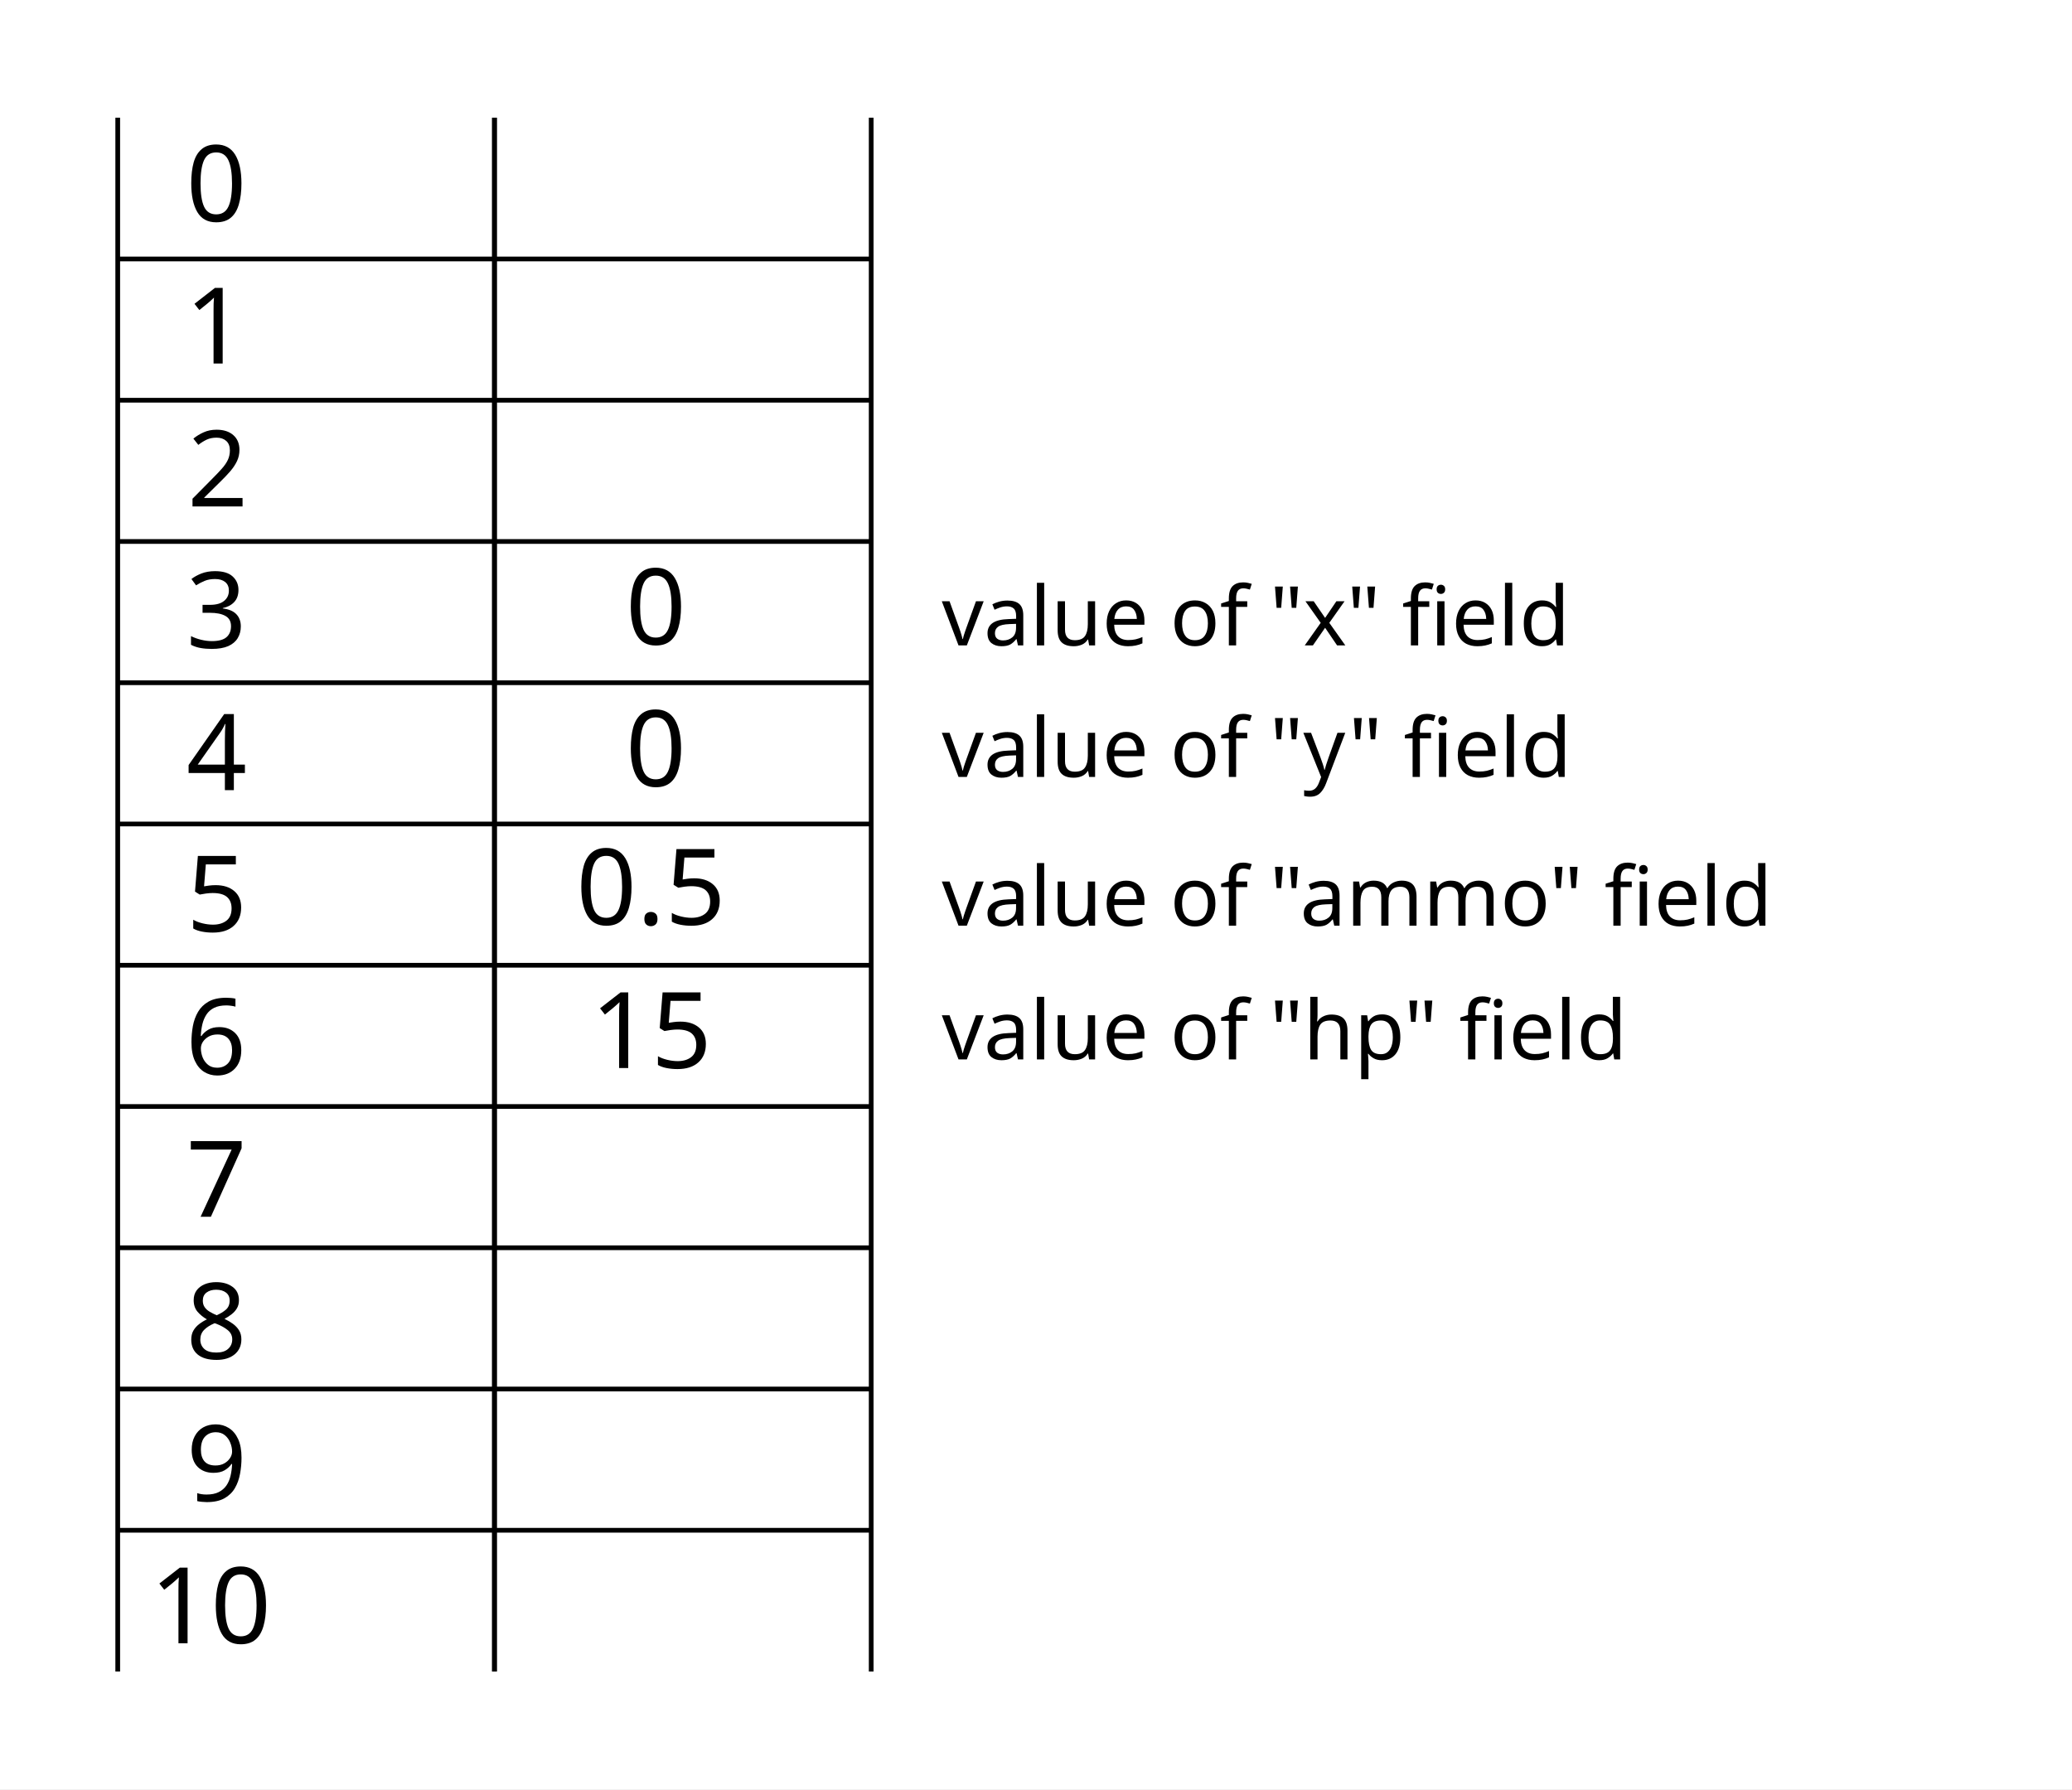
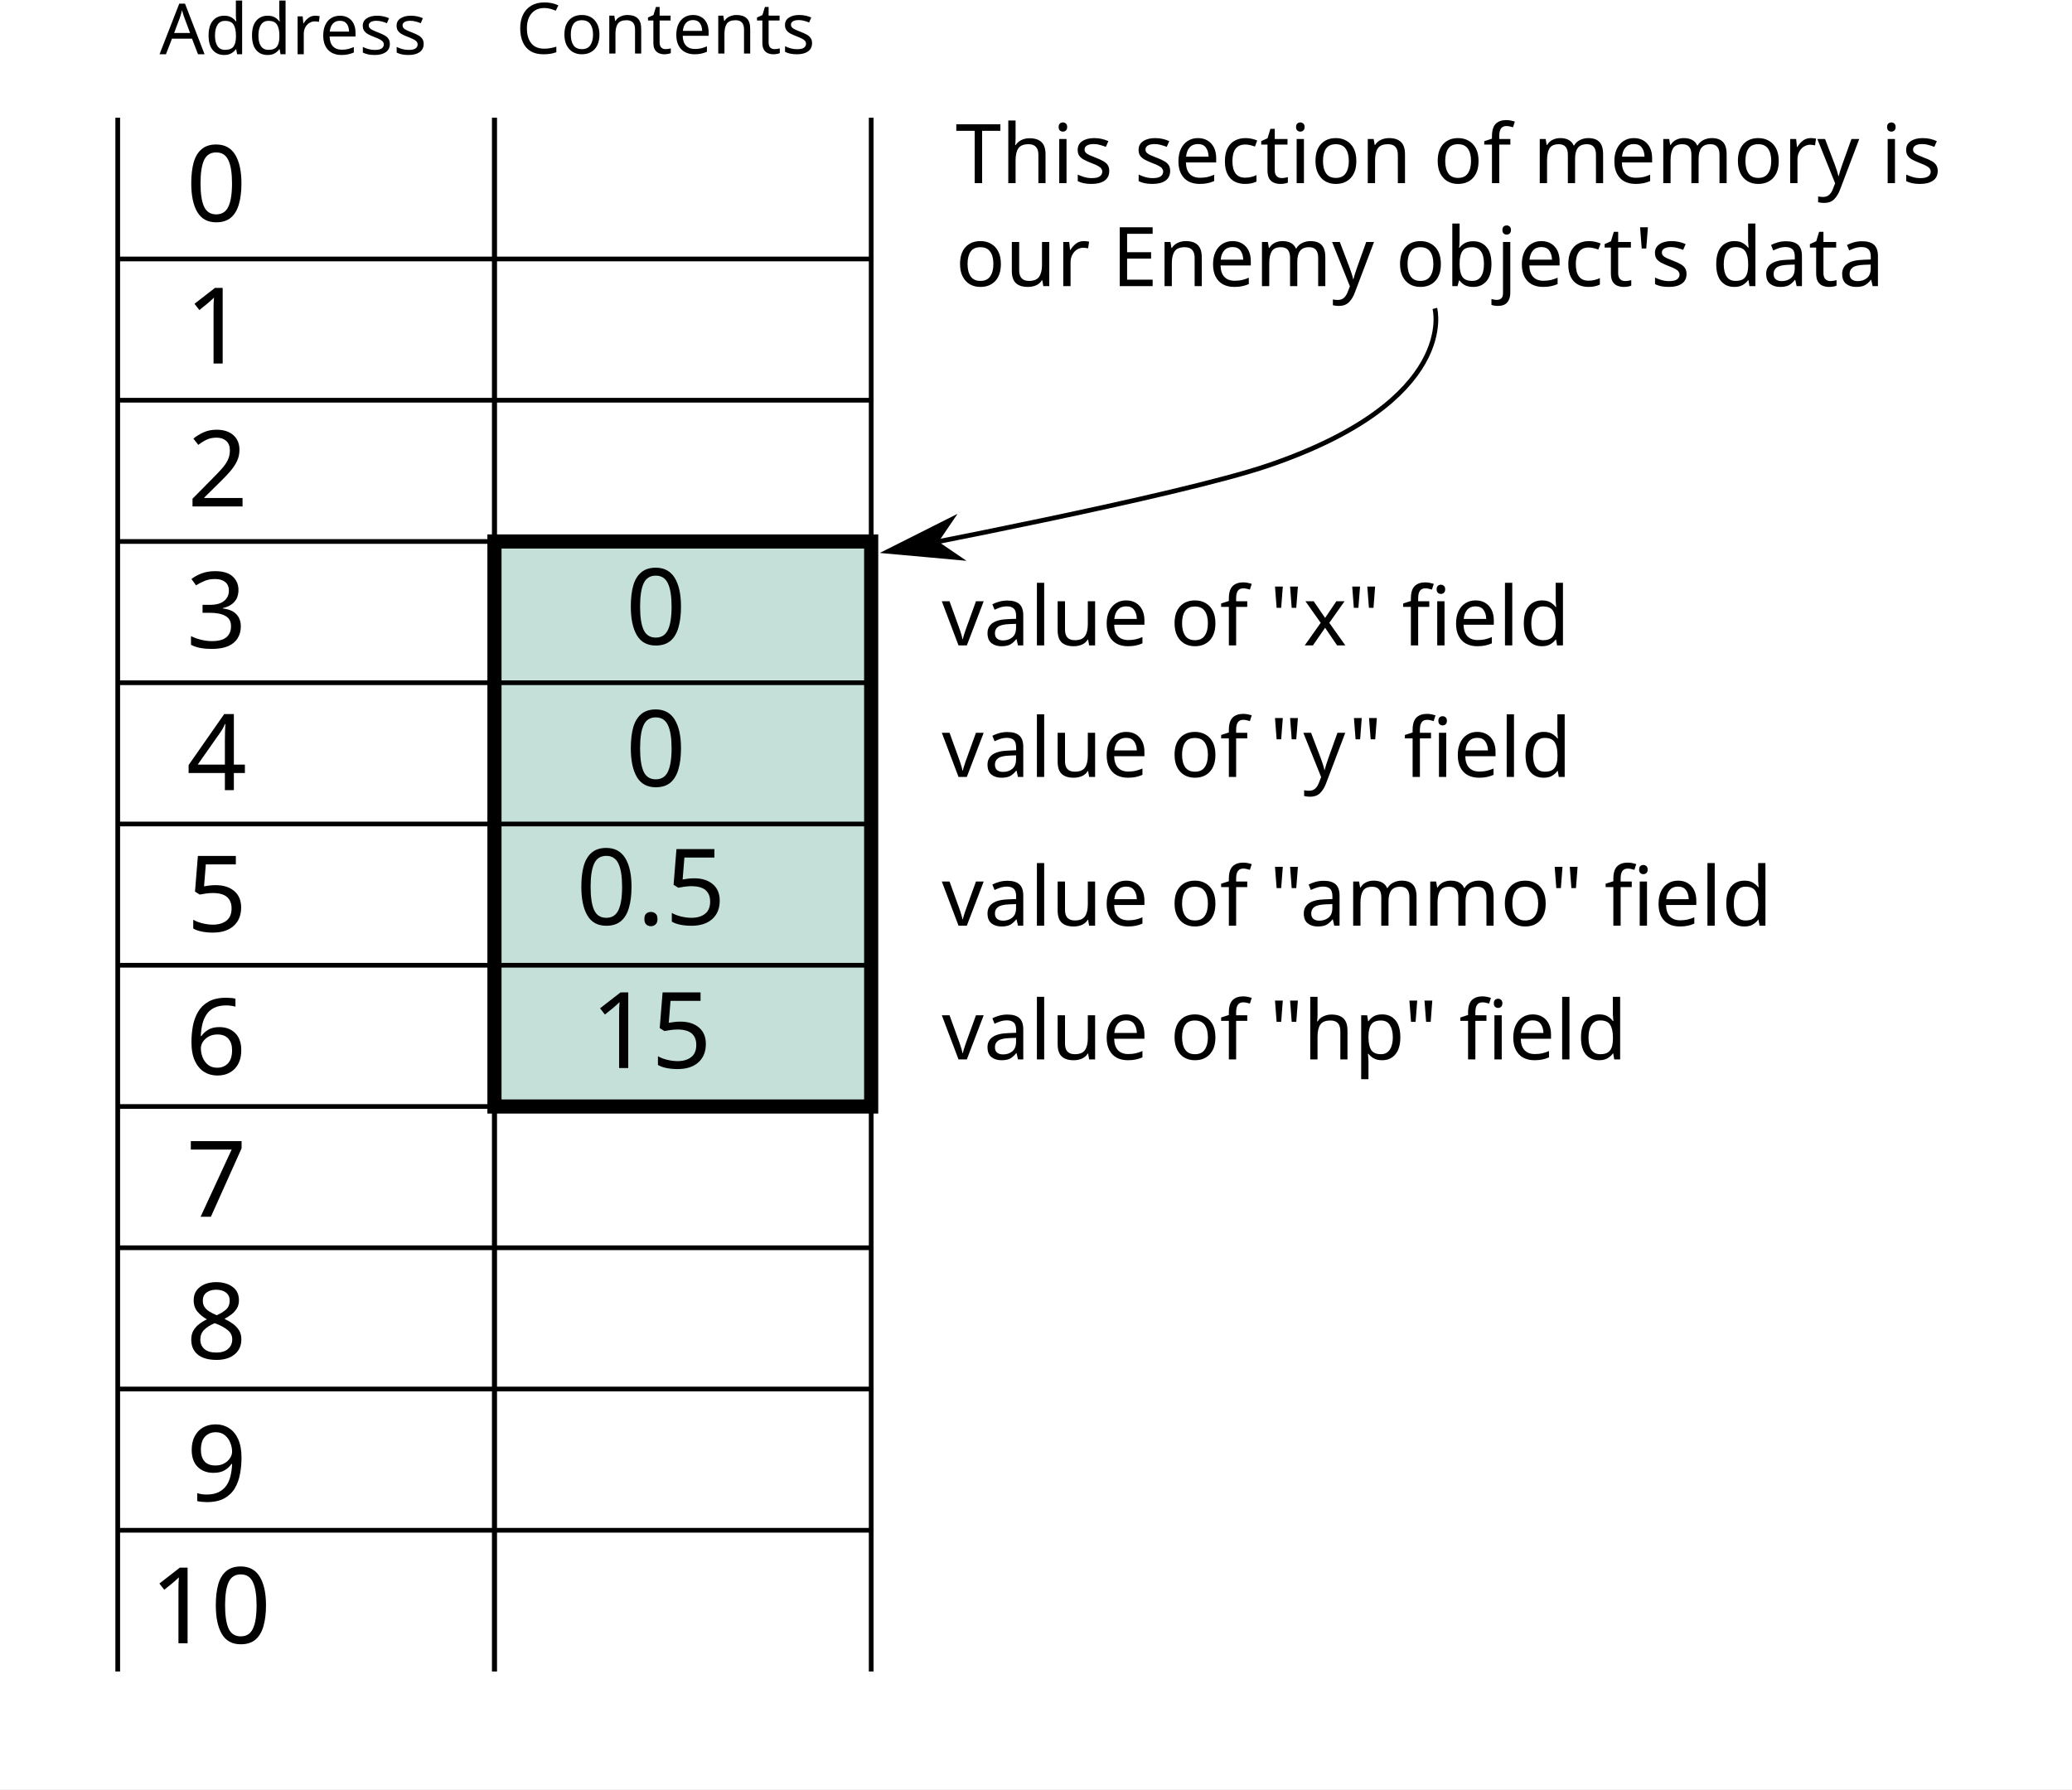
<svg xmlns="http://www.w3.org/2000/svg" width="124.178mm" height="107.244mm" viewBox="0 0 440 380" id="svg2" version="1.1">
-   <defs id="defs4" />
+   <defs id="defs4">
+     <marker orient="auto" refY="0.0" refX="0.0" id="Arrow1Lend" style="overflow:visible;">
+       <path id="path5136" d="M 0.0,0.0 L 5.0,-5.0 L -12.5,0.0 L 5.0,5.0 L 0.0,0.0 z " style="fill-rule:evenodd;stroke:#000000;stroke-width:1pt;stroke-opacity:1;fill:#000000;fill-opacity:1" transform="scale(0.8) rotate(180) translate(12.5,0)" />
+     </marker>
+   </defs>
  <g id="layer1" transform="translate(65,-47.36225)">
    <rect style="opacity:1;fill:#ffffff;fill-opacity:1;stroke:none;stroke-width:2.425;stroke-miterlimit:10;stroke-dasharray:none;stroke-opacity:1" id="rect4155" width="440" height="380" x="-65" y="47.362" />
    <path style="fill:none;fill-rule:evenodd;stroke:#000000;stroke-width:1px;stroke-linecap:butt;stroke-linejoin:miter;stroke-opacity:1" d="M 40,72.362 40,402.362" id="path4153" />
    <path style="fill:none;fill-rule:evenodd;stroke:#000000;stroke-width:1px;stroke-linecap:butt;stroke-linejoin:miter;stroke-opacity:1" d="m 40,102.362 80,0" id="path4184" />
    <path style="fill:none;fill-rule:evenodd;stroke:#000000;stroke-width:1px;stroke-linecap:butt;stroke-linejoin:miter;stroke-opacity:1" d="M 120,72.362 120,402.362" id="path4186" />
+     <rect style="opacity:1;fill:#c4e0d9;fill-opacity:1;stroke:#000000;stroke-width:3;stroke-miterlimit:4;stroke-dasharray:none;stroke-opacity:1" id="rect4316" width="80" height="120" x="40" y="162.362" />
    <path style="fill:none;fill-rule:evenodd;stroke:#000000;stroke-width:1px;stroke-linecap:butt;stroke-linejoin:miter;stroke-opacity:1" d="m 40,192.362 80,0" id="path4184-3" />
    <path style="fill:none;fill-rule:evenodd;stroke:#000000;stroke-width:1px;stroke-linecap:butt;stroke-linejoin:miter;stroke-opacity:1" d="m 40,342.362 80,0" id="path4184-8" />
    <path style="fill:none;fill-rule:evenodd;stroke:#000000;stroke-width:1px;stroke-linecap:butt;stroke-linejoin:miter;stroke-opacity:1" d="m 40,312.362 80,0" id="path4184-6" />
    <path style="fill:none;fill-rule:evenodd;stroke:#000000;stroke-width:1px;stroke-linecap:butt;stroke-linejoin:miter;stroke-opacity:1" d="m 40,282.362 80,0" id="path4184-0" />
    <path style="fill:none;fill-rule:evenodd;stroke:#000000;stroke-width:1px;stroke-linecap:butt;stroke-linejoin:miter;stroke-opacity:1" d="m 40,132.362 80,0" id="path4184-4" />
    <path style="fill:none;fill-rule:evenodd;stroke:#000000;stroke-width:1px;stroke-linecap:butt;stroke-linejoin:miter;stroke-opacity:1" d="m 40,222.362 80,0" id="path4184-8-8" />
    <path style="fill:none;fill-rule:evenodd;stroke:#000000;stroke-width:1px;stroke-linecap:butt;stroke-linejoin:miter;stroke-opacity:1" d="m 40,372.362 80,0" id="path4184-8-88" />
    <path style="fill:none;fill-rule:evenodd;stroke:#000000;stroke-width:1px;stroke-linecap:butt;stroke-linejoin:miter;stroke-opacity:1" d="m 40,162.362 80,0" id="path4184-4-9" />
    <path style="fill:none;fill-rule:evenodd;stroke:#000000;stroke-width:1px;stroke-linecap:butt;stroke-linejoin:miter;stroke-opacity:1" d="m 40,252.362 80,0" id="path4184-8-8-7" />
    <text xml:space="preserve" style="font-style:normal;font-weight:normal;font-size:22.5px;line-height:125%;font-family:sans-serif;text-align:start;letter-spacing:0px;word-spacing:0px;writing-mode:lr-tb;text-anchor:start;fill:#000000;fill-opacity:1;stroke:none;stroke-width:1px;stroke-linecap:butt;stroke-linejoin:miter;stroke-opacity:1" x="60.427" y="274.197" id="text4286">
      <tspan id="tspan4288" x="60.427" y="274.197">15</tspan>
    </text>
    <text xml:space="preserve" style="font-style:normal;font-weight:normal;font-size:22.5px;line-height:125%;font-family:sans-serif;text-align:start;letter-spacing:0px;word-spacing:0px;writing-mode:lr-tb;text-anchor:start;fill:#000000;fill-opacity:1;stroke:none;stroke-width:1px;stroke-linecap:butt;stroke-linejoin:miter;stroke-opacity:1" x="67.848" y="184.241" id="text4290">
      <tspan id="tspan4292" x="67.848" y="184.241">0</tspan>
    </text>
    <text xml:space="preserve" style="font-style:normal;font-weight:normal;font-size:22.5px;line-height:125%;font-family:sans-serif;text-align:start;letter-spacing:0px;word-spacing:0px;writing-mode:lr-tb;text-anchor:start;fill:#000000;fill-opacity:1;stroke:none;stroke-width:1px;stroke-linecap:butt;stroke-linejoin:miter;stroke-opacity:1" x="67.848" y="214.345" id="text4294">
      <tspan id="tspan4296" x="67.848" y="214.345">0</tspan>
    </text>
    <text xml:space="preserve" style="font-style:normal;font-weight:normal;font-size:22.5px;line-height:125%;font-family:sans-serif;text-align:start;letter-spacing:0px;word-spacing:0px;writing-mode:lr-tb;text-anchor:start;fill:#000000;fill-opacity:1;stroke:none;stroke-width:1px;stroke-linecap:butt;stroke-linejoin:miter;stroke-opacity:1" x="57.339" y="243.76" id="text4298">
      <tspan id="tspan4300" x="57.339" y="243.76">0.5</tspan>
    </text>
    <g transform="translate(-80,2.8926105e-5)" id="g4302-9">
      <path id="path4153-6" d="M 40,72.362 40,402.362" style="fill:none;fill-rule:evenodd;stroke:#000000;stroke-width:1px;stroke-linecap:butt;stroke-linejoin:miter;stroke-opacity:1" />
      <path id="path4184-43" d="m 40,102.362 80,0" style="fill:none;fill-rule:evenodd;stroke:#000000;stroke-width:1px;stroke-linecap:butt;stroke-linejoin:miter;stroke-opacity:1" />
      <path id="path4186-3" d="M 120,72.362 120,402.362" style="fill:none;fill-rule:evenodd;stroke:#000000;stroke-width:1px;stroke-linecap:butt;stroke-linejoin:miter;stroke-opacity:1" />
      <path id="path4184-3-3" d="m 40,192.362 80,0" style="fill:none;fill-rule:evenodd;stroke:#000000;stroke-width:1px;stroke-linecap:butt;stroke-linejoin:miter;stroke-opacity:1" />
      <path id="path4184-8-86" d="m 40,342.362 80,0" style="fill:none;fill-rule:evenodd;stroke:#000000;stroke-width:1px;stroke-linecap:butt;stroke-linejoin:miter;stroke-opacity:1" />
      <path id="path4184-6-0" d="m 40,312.362 80,0" style="fill:none;fill-rule:evenodd;stroke:#000000;stroke-width:1px;stroke-linecap:butt;stroke-linejoin:miter;stroke-opacity:1" />
      <path id="path4184-0-4" d="m 40,282.362 80,0" style="fill:none;fill-rule:evenodd;stroke:#000000;stroke-width:1px;stroke-linecap:butt;stroke-linejoin:miter;stroke-opacity:1" />
      <path id="path4184-4-8" d="m 40,132.362 80,0" style="fill:none;fill-rule:evenodd;stroke:#000000;stroke-width:1px;stroke-linecap:butt;stroke-linejoin:miter;stroke-opacity:1" />
      <path id="path4184-8-8-8" d="m 40,222.362 80,0" style="fill:none;fill-rule:evenodd;stroke:#000000;stroke-width:1px;stroke-linecap:butt;stroke-linejoin:miter;stroke-opacity:1" />
      <path id="path4184-8-88-8" d="m 40,372.362 80,0" style="fill:none;fill-rule:evenodd;stroke:#000000;stroke-width:1px;stroke-linecap:butt;stroke-linejoin:miter;stroke-opacity:1" />
      <path id="path4184-4-9-9" d="m 40,162.362 80,0" style="fill:none;fill-rule:evenodd;stroke:#000000;stroke-width:1px;stroke-linecap:butt;stroke-linejoin:miter;stroke-opacity:1" />
      <path id="path4184-8-8-7-7" d="m 40,252.362 80,0" style="fill:none;fill-rule:evenodd;stroke:#000000;stroke-width:1px;stroke-linecap:butt;stroke-linejoin:miter;stroke-opacity:1" />
    </g>
    <text xml:space="preserve" style="font-style:normal;font-weight:normal;font-size:22.5px;line-height:125%;font-family:sans-serif;text-align:start;letter-spacing:0px;word-spacing:0px;writing-mode:lr-tb;text-anchor:start;fill:#000000;fill-opacity:1;stroke:none;stroke-width:1px;stroke-linecap:butt;stroke-linejoin:miter;stroke-opacity:1" x="-25.496" y="94.362" id="text4207">
      <tspan id="tspan4209" x="-25.496" y="94.362">0</tspan>
    </text>
    <text xml:space="preserve" style="font-style:normal;font-weight:normal;font-size:22.5px;line-height:125%;font-family:sans-serif;text-align:start;letter-spacing:0px;word-spacing:0px;writing-mode:lr-tb;text-anchor:start;fill:#000000;fill-opacity:1;stroke:none;stroke-width:1px;stroke-linecap:butt;stroke-linejoin:miter;stroke-opacity:1" x="-25.699" y="124.573" id="text4211">
      <tspan id="tspan4213" x="-25.699" y="124.573">1</tspan>
    </text>
    <text xml:space="preserve" style="font-style:normal;font-weight:normal;font-size:22.5px;line-height:125%;font-family:sans-serif;text-align:start;letter-spacing:0px;word-spacing:0px;writing-mode:lr-tb;text-anchor:start;fill:#000000;fill-opacity:1;stroke:none;stroke-width:1px;stroke-linecap:butt;stroke-linejoin:miter;stroke-opacity:1" x="-25.199" y="154.922" id="text4215">
      <tspan id="tspan4217" x="-25.199" y="154.922">2</tspan>
    </text>
    <text xml:space="preserve" style="font-style:normal;font-weight:normal;font-size:22.5px;line-height:125%;font-family:sans-serif;text-align:start;letter-spacing:0px;word-spacing:0px;writing-mode:lr-tb;text-anchor:start;fill:#000000;fill-opacity:1;stroke:none;stroke-width:1px;stroke-linecap:butt;stroke-linejoin:miter;stroke-opacity:1" x="-25.458" y="184.962" id="text4219">
      <tspan id="tspan4221" x="-25.458" y="184.962">3</tspan>
    </text>
    <text xml:space="preserve" style="font-style:normal;font-weight:normal;font-size:22.5px;line-height:125%;font-family:sans-serif;text-align:start;letter-spacing:0px;word-spacing:0px;writing-mode:lr-tb;text-anchor:start;fill:#000000;fill-opacity:1;stroke:none;stroke-width:1px;stroke-linecap:butt;stroke-linejoin:miter;stroke-opacity:1" x="-25.419" y="215.173" id="text4223">
      <tspan id="tspan4225" x="-25.419" y="215.173">4</tspan>
    </text>
    <text xml:space="preserve" style="font-style:normal;font-weight:normal;font-size:22.5px;line-height:125%;font-family:sans-serif;text-align:start;letter-spacing:0px;word-spacing:0px;writing-mode:lr-tb;text-anchor:start;fill:#000000;fill-opacity:1;stroke:none;stroke-width:1px;stroke-linecap:butt;stroke-linejoin:miter;stroke-opacity:1" x="-25.386" y="245.214" id="text4227">
      <tspan id="tspan4229" x="-25.386" y="245.214">5</tspan>
    </text>
    <text xml:space="preserve" style="font-style:normal;font-weight:normal;font-size:22.5px;line-height:125%;font-family:sans-serif;text-align:start;letter-spacing:0px;word-spacing:0px;writing-mode:lr-tb;text-anchor:start;fill:#000000;fill-opacity:1;stroke:none;stroke-width:1px;stroke-linecap:butt;stroke-linejoin:miter;stroke-opacity:1" x="-25.578" y="275.562" id="text4231">
      <tspan id="tspan4233" x="-25.578" y="275.562">6</tspan>
    </text>
    <text xml:space="preserve" style="font-style:normal;font-weight:normal;font-size:22.5px;line-height:125%;font-family:sans-serif;text-align:start;letter-spacing:0px;word-spacing:0px;writing-mode:lr-tb;text-anchor:start;fill:#000000;fill-opacity:1;stroke:none;stroke-width:1px;stroke-linecap:butt;stroke-linejoin:miter;stroke-opacity:1" x="-25.463" y="305.773" id="text4235">
      <tspan id="tspan4237" x="-25.463" y="305.773">7</tspan>
    </text>
    <text xml:space="preserve" style="font-style:normal;font-weight:normal;font-size:22.5px;line-height:125%;font-family:sans-serif;text-align:start;letter-spacing:0px;word-spacing:0px;writing-mode:lr-tb;text-anchor:start;fill:#000000;fill-opacity:1;stroke:none;stroke-width:1px;stroke-linecap:butt;stroke-linejoin:miter;stroke-opacity:1" x="-25.496" y="335.962" id="text4239">
      <tspan id="tspan4241" x="-25.496" y="335.962">8</tspan>
    </text>
    <text xml:space="preserve" style="font-style:normal;font-weight:normal;font-size:22.5px;line-height:125%;font-family:sans-serif;text-align:start;letter-spacing:0px;word-spacing:0px;writing-mode:lr-tb;text-anchor:start;fill:#000000;fill-opacity:1;stroke:none;stroke-width:1px;stroke-linecap:butt;stroke-linejoin:miter;stroke-opacity:1" x="-25.419" y="366.162" id="text4243">
      <tspan id="tspan4245" x="-25.419" y="366.162">9</tspan>
    </text>
    <text xml:space="preserve" style="font-style:normal;font-weight:normal;font-size:22.5px;line-height:125%;font-family:sans-serif;text-align:start;letter-spacing:0px;word-spacing:0px;writing-mode:lr-tb;text-anchor:start;fill:#000000;fill-opacity:1;stroke:none;stroke-width:1px;stroke-linecap:butt;stroke-linejoin:miter;stroke-opacity:1" x="-33.154" y="396.362" id="text4247">
      <tspan id="tspan4249" x="-33.154" y="396.362">10</tspan>
    </text>
    <text xml:space="preserve" style="font-style:normal;font-weight:normal;font-size:22.5px;line-height:125%;font-family:sans-serif;text-align:start;letter-spacing:0px;word-spacing:0px;writing-mode:lr-tb;text-anchor:start;fill:#000000;fill-opacity:1;stroke:none;stroke-width:1px;stroke-linecap:butt;stroke-linejoin:miter;stroke-opacity:1" x="135" y="184.438" id="text4203">
      <tspan id="tspan4205" x="135" y="184.438" style="font-size:17.5px">value of "x" field</tspan>
    </text>
    <text xml:space="preserve" style="font-style:normal;font-weight:normal;font-size:22.5px;line-height:125%;font-family:sans-serif;text-align:start;letter-spacing:0px;word-spacing:0px;writing-mode:lr-tb;text-anchor:start;fill:#000000;fill-opacity:1;stroke:none;stroke-width:1px;stroke-linecap:butt;stroke-linejoin:miter;stroke-opacity:1" x="135" y="212.362" id="text4208">
      <tspan id="tspan4210" x="135" y="212.362" style="font-size:17.5px">value of "y" field</tspan>
    </text>
    <text xml:space="preserve" style="font-style:normal;font-weight:normal;font-size:22.5px;line-height:125%;font-family:sans-serif;text-align:start;letter-spacing:0px;word-spacing:0px;writing-mode:lr-tb;text-anchor:start;fill:#000000;fill-opacity:1;stroke:none;stroke-width:1px;stroke-linecap:butt;stroke-linejoin:miter;stroke-opacity:1" x="135" y="243.957" id="text4212">
      <tspan id="tspan4214" x="135" y="243.957" style="font-size:17.5px">value of "ammo" field</tspan>
    </text>
    <text xml:space="preserve" style="font-style:normal;font-weight:normal;font-size:22.5px;line-height:125%;font-family:sans-serif;text-align:start;letter-spacing:0px;word-spacing:0px;writing-mode:lr-tb;text-anchor:start;fill:#000000;fill-opacity:1;stroke:none;stroke-width:1px;stroke-linecap:butt;stroke-linejoin:miter;stroke-opacity:1" x="135" y="272.362" id="text4216">
      <tspan id="tspan4218" x="135" y="272.362" style="font-size:17.5px">value of "hp" field</tspan>
    </text>
+     <text xml:space="preserve" style="font-style:normal;font-weight:normal;font-size:22.5px;line-height:125%;font-family:sans-serif;text-align:start;letter-spacing:0px;word-spacing:0px;writing-mode:lr-tb;text-anchor:start;fill:#000000;fill-opacity:1;stroke:none;stroke-width:1px;stroke-linecap:butt;stroke-linejoin:miter;stroke-opacity:1" x="137.903" y="86.253" id="text5121">
+       <tspan id="tspan5123" x="137.903" y="86.253" style="font-size:17.5px">This section of memory is</tspan>
+       <tspan x="137.903" y="108.128" id="tspan5125" style="font-size:17.5px">our Enemy object's data</tspan>
+     </text>
+     <path style="fill:none;fill-rule:evenodd;stroke:#000000;stroke-width:1px;stroke-linecap:butt;stroke-linejoin:miter;stroke-opacity:1;marker-end:url(#Arrow1Lend)" d="m 239.698,112.867 c 0,0 5.302,19.495 -35.378,33.359 -19.167,6.532 -80.582,18.207 -80.582,18.207" id="path5427" />
+     <text xml:space="preserve" style="font-style:normal;font-weight:normal;font-size:22.5px;line-height:125%;font-family:sans-serif;text-align:start;letter-spacing:0px;word-spacing:0px;writing-mode:lr-tb;text-anchor:start;fill:#000000;fill-opacity:1;stroke:none;stroke-width:1px;stroke-linecap:butt;stroke-linejoin:miter;stroke-opacity:1" x="-31.123" y="58.886" id="text5887">
+       <tspan id="tspan5889" x="-31.123" y="58.886" style="font-size:15px">Address</tspan>
+     </text>
+     <text xml:space="preserve" style="font-style:normal;font-weight:normal;font-size:22.5px;line-height:125%;font-family:sans-serif;text-align:start;letter-spacing:0px;word-spacing:0px;writing-mode:lr-tb;text-anchor:start;fill:#000000;fill-opacity:1;stroke:none;stroke-width:1px;stroke-linecap:butt;stroke-linejoin:miter;stroke-opacity:1" x="44.548" y="58.733" id="text5891">
+       <tspan id="tspan5893" x="44.548" y="58.733" style="font-size:15px">Contents</tspan>
+     </text>
  </g>
</svg>
